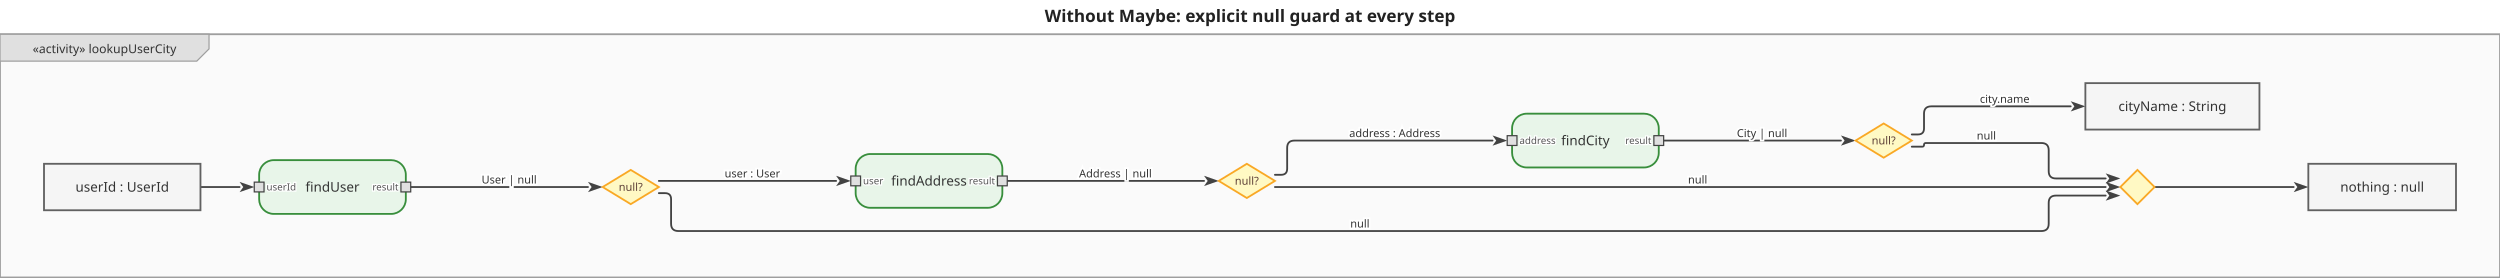
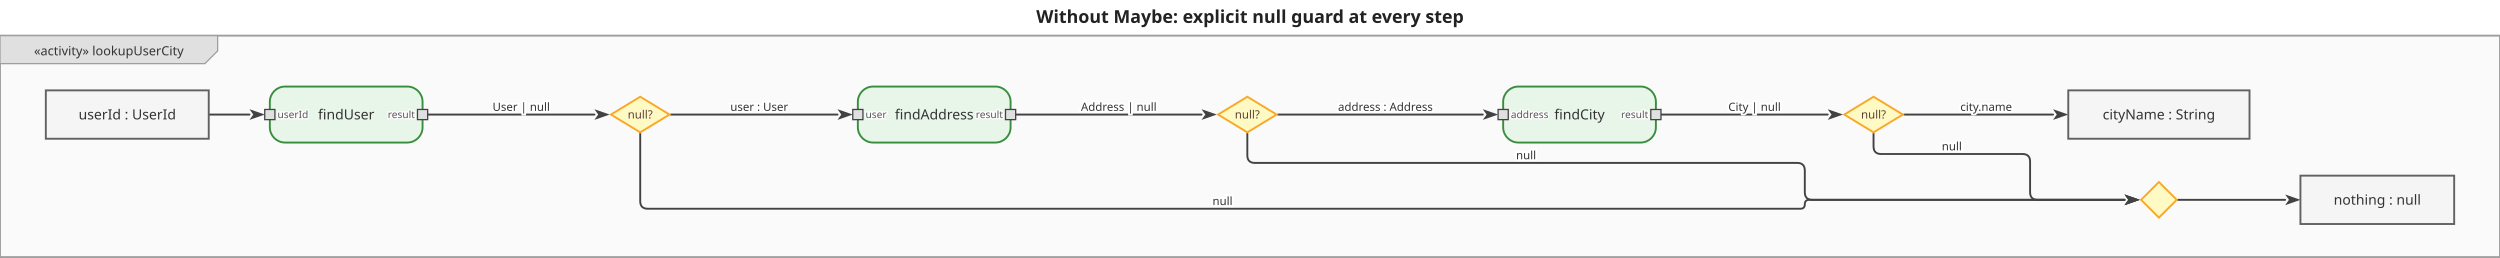
- <svg xmlns="http://www.w3.org/2000/svg" viewBox="0 0 2045.2 227" width="2045.2" height="227">
+ <svg xmlns="http://www.w3.org/2000/svg" viewBox="0 0 1964.2 202" width="1964.2" height="202">
  <defs>
    <marker id="arrowFilled" viewBox="0 0 10 10" refX="0" refY="5" markerWidth="8" markerHeight="8" orient="auto-start-reverse">
      <path d="M0,1.5 L10,5 L0,8.5 L2.5,5 Z" fill="#424242" />
    </marker>
    <marker id="arrowOpen" viewBox="0 0 10 10" refX="0" refY="5" markerWidth="8" markerHeight="8" orient="auto-start-reverse">
      <path d="M0,1.5 L10,5 L0,8.5" fill="none" stroke="#424242" stroke-width="1.25" />
    </marker>
    <marker id="arrowHof" viewBox="0 0 10 10" refX="0" refY="5" markerWidth="8" markerHeight="8" orient="auto-start-reverse">
      <path d="M0,1.5 L10,5 L0,8.5 L2.5,5 Z" fill="#00796b" />
    </marker>
  </defs>
-   <rect width="2045.2" height="227" fill="white" />
-   <text x="1022.6" y="18" text-anchor="middle" font-size="14" font-weight="bold" font-family="sans-serif" fill="#222">Without Maybe: explicit null guard at every step</text>
+   <rect width="1964.2" height="202" fill="white" />
+   <text x="982.1" y="18" text-anchor="middle" font-size="14" font-weight="bold" font-family="sans-serif" fill="#222">Without Maybe: explicit null guard at every step</text>
  <g transform="translate(0,28)">
-     <rect x="0" y="0" width="2045.2" height="199" fill="#fafafa" stroke="#9e9e9e" stroke-width="1.5" />
+     <rect x="0" y="0" width="1964.2" height="174" fill="#fafafa" stroke="#9e9e9e" stroke-width="1.5" />
    <g class="diagram-frame-tab tab-activity">
      <path d="M0,0 L171,0 L171,12 L161,22 L0,22 Z" fill="#e0e0e0" stroke="#9e9e9e" stroke-width="1" />
      <text x="85.5" y="12" text-anchor="middle" font-size="10" font-family="sans-serif" dominant-baseline="middle" fill="#333">«activity» lookupUserCity</text>
    </g>
    <g class="edge">
-       <path d="M164.0,125.0 L196.0,125.0" fill="none" stroke="#424242" stroke-width="1.5" stroke-linejoin="round" stroke-linecap="round" marker-end="url(#arrowFilled)" />
+       <path d="M164.0,62.0 L196.0,62.0" fill="none" stroke="#424242" stroke-width="1.5" stroke-linejoin="round" stroke-linecap="round" marker-end="url(#arrowFilled)" />
    </g>
    <g class="edge">
-       <path d="M336.0,125.0 L481.0,125.0" fill="none" stroke="#424242" stroke-width="1.5" stroke-linejoin="round" stroke-linecap="round" marker-end="url(#arrowFilled)" />
-       <text x="416.5" y="119" text-anchor="middle" dominant-baseline="middle" font-size="9" font-family="sans-serif" fill="#333" stroke="white" stroke-width="3" paint-order="stroke fill">User | null</text>
+       <path d="M336.0,62.0 L467.0,62.0" fill="none" stroke="#424242" stroke-width="1.5" stroke-linejoin="round" stroke-linecap="round" marker-end="url(#arrowFilled)" />
+       <text x="409.5" y="56" text-anchor="middle" dominant-baseline="middle" font-size="9" font-family="sans-serif" fill="#333" stroke="white" stroke-width="3" paint-order="stroke fill">User | null</text>
    </g>
    <g class="edge">
-       <path d="M539.0,130.0 L544.0,130.0 Q549.0,130.0 549.0,135.0 L549.0,155.0 Q549.0,161.0 555.0,161.0 L1670.0,161.0 Q1676.0,161.0 1676.0,155.0 L1676.0,138.0 Q1676.0,132.0 1682.0,132.0 L1722.6,132.0" fill="none" stroke="#424242" stroke-width="1.5" stroke-linejoin="round" stroke-linecap="round" marker-end="url(#arrowFilled)" />
-       <text x="1112.5" y="155" text-anchor="middle" dominant-baseline="middle" font-size="9" font-family="sans-serif" fill="#333" stroke="white" stroke-width="3" paint-order="stroke fill">null</text>
+       <path d="M503.0,77.0 L503.0,130.0 Q503.0,136.0 509.0,136.0 L1414.5,136.0 Q1418.0,136.0 1418.0,132.5 L1418.0,132.5 Q1418.0,129.0 1421.5,129.0 L1669.2,129.0" fill="none" stroke="#424242" stroke-width="1.5" stroke-linejoin="round" stroke-linecap="round" marker-end="url(#arrowFilled)" />
+       <text x="960.5" y="130" text-anchor="middle" dominant-baseline="middle" font-size="9" font-family="sans-serif" fill="#333" stroke="white" stroke-width="3" paint-order="stroke fill">null</text>
    </g>
    <g class="edge">
-       <path d="M539.0,120.0 L684.0,120.0" fill="none" stroke="#424242" stroke-width="1.5" stroke-linejoin="round" stroke-linecap="round" marker-end="url(#arrowFilled)" />
-       <text x="615.5" y="114" text-anchor="middle" dominant-baseline="middle" font-size="9" font-family="sans-serif" fill="#333" stroke="white" stroke-width="3" paint-order="stroke fill">user : User</text>
+       <path d="M527.0,62.0 L658.0,62.0" fill="none" stroke="#424242" stroke-width="1.5" stroke-linejoin="round" stroke-linecap="round" marker-end="url(#arrowFilled)" />
+       <text x="596.5" y="56" text-anchor="middle" dominant-baseline="middle" font-size="9" font-family="sans-serif" fill="#333" stroke="white" stroke-width="3" paint-order="stroke fill">user : User</text>
    </g>
    <g class="edge">
-       <path d="M824.0,120.0 L985.0,120.0" fill="none" stroke="#424242" stroke-width="1.5" stroke-linejoin="round" stroke-linecap="round" marker-end="url(#arrowFilled)" />
-       <text x="912.5" y="114" text-anchor="middle" dominant-baseline="middle" font-size="9" font-family="sans-serif" fill="#333" stroke="white" stroke-width="3" paint-order="stroke fill">Address | null</text>
+       <path d="M798.0,62.0 L944.0,62.0" fill="none" stroke="#424242" stroke-width="1.5" stroke-linejoin="round" stroke-linecap="round" marker-end="url(#arrowFilled)" />
+       <text x="879" y="56" text-anchor="middle" dominant-baseline="middle" font-size="9" font-family="sans-serif" fill="#333" stroke="white" stroke-width="3" paint-order="stroke fill">Address | null</text>
    </g>
    <g class="edge">
-       <path d="M1043.0,125.0 L1722.6,125.0" fill="none" stroke="#424242" stroke-width="1.5" stroke-linejoin="round" stroke-linecap="round" marker-end="url(#arrowFilled)" />
-       <text x="1388.8" y="119" text-anchor="middle" dominant-baseline="middle" font-size="9" font-family="sans-serif" fill="#333" stroke="white" stroke-width="3" paint-order="stroke fill">null</text>
+       <path d="M980.0,77.0 L980.0,94.0 Q980.0,100.0 986.0,100.0 L1412.0,100.0 Q1418.0,100.0 1418.0,106.0 L1418.0,123.0 Q1418.0,129.0 1424.0,129.0 L1669.2,129.0" fill="none" stroke="#424242" stroke-width="1.5" stroke-linejoin="round" stroke-linecap="round" marker-end="url(#arrowFilled)" />
+       <text x="1199" y="94" text-anchor="middle" dominant-baseline="middle" font-size="9" font-family="sans-serif" fill="#333" stroke="white" stroke-width="3" paint-order="stroke fill">null</text>
    </g>
    <g class="edge">
-       <path d="M1043.0,115.0 L1048.0,115.0 Q1053.0,115.0 1053.0,110.0 L1053.0,93.0 Q1053.0,87.0 1059.0,87.0 L1221.0,87.0" fill="none" stroke="#424242" stroke-width="1.5" stroke-linejoin="round" stroke-linecap="round" marker-end="url(#arrowFilled)" />
-       <text x="1141" y="81" text-anchor="middle" dominant-baseline="middle" font-size="9" font-family="sans-serif" fill="#333" stroke="white" stroke-width="3" paint-order="stroke fill">address : Address</text>
+       <path d="M1004.0,62.0 L1165.0,62.0" fill="none" stroke="#424242" stroke-width="1.5" stroke-linejoin="round" stroke-linecap="round" marker-end="url(#arrowFilled)" />
+       <text x="1088.5" y="56" text-anchor="middle" dominant-baseline="middle" font-size="9" font-family="sans-serif" fill="#333" stroke="white" stroke-width="3" paint-order="stroke fill">address : Address</text>
    </g>
    <g class="edge">
-       <path d="M1361.0,87.0 L1506.0,87.0" fill="none" stroke="#424242" stroke-width="1.5" stroke-linejoin="round" stroke-linecap="round" marker-end="url(#arrowFilled)" />
-       <text x="1441.5" y="81" text-anchor="middle" dominant-baseline="middle" font-size="9" font-family="sans-serif" fill="#333" stroke="white" stroke-width="3" paint-order="stroke fill">City | null</text>
+       <path d="M1305.0,62.0 L1436.0,62.0" fill="none" stroke="#424242" stroke-width="1.5" stroke-linejoin="round" stroke-linecap="round" marker-end="url(#arrowFilled)" />
+       <text x="1378.5" y="56" text-anchor="middle" dominant-baseline="middle" font-size="9" font-family="sans-serif" fill="#333" stroke="white" stroke-width="3" paint-order="stroke fill">City | null</text>
    </g>
    <g class="edge">
-       <path d="M1564.0,92.0 L1572.5,92.0 Q1574.0,92.0 1574.0,90.5 L1574.0,90.5 Q1574.0,89.0 1575.5,89.0 L1670.0,89.0 Q1676.0,89.0 1676.0,95.0 L1676.0,112.0 Q1676.0,118.0 1682.0,118.0 L1722.6,118.0" fill="none" stroke="#424242" stroke-width="1.5" stroke-linejoin="round" stroke-linecap="round" marker-end="url(#arrowFilled)" />
-       <text x="1625" y="83" text-anchor="middle" dominant-baseline="middle" font-size="9" font-family="sans-serif" fill="#333" stroke="white" stroke-width="3" paint-order="stroke fill">null</text>
+       <path d="M1472.0,77.0 L1472.0,87.0 Q1472.0,93.0 1478.0,93.0 L1589.0,93.0 Q1595.0,93.0 1595.0,99.0 L1595.0,123.0 Q1595.0,129.0 1601.0,129.0 L1669.2,129.0" fill="none" stroke="#424242" stroke-width="1.5" stroke-linejoin="round" stroke-linecap="round" marker-end="url(#arrowFilled)" />
+       <text x="1533.5" y="87" text-anchor="middle" dominant-baseline="middle" font-size="9" font-family="sans-serif" fill="#333" stroke="white" stroke-width="3" paint-order="stroke fill">null</text>
    </g>
    <g class="edge">
-       <path d="M1564.0,82.0 L1569.0,82.0 Q1574.0,82.0 1574.0,77.0 L1574.0,65.0 Q1574.0,59.0 1580.0,59.0 L1694.0,59.0" fill="none" stroke="#424242" stroke-width="1.5" stroke-linejoin="round" stroke-linecap="round" marker-end="url(#arrowFilled)" />
-       <text x="1640" y="53" text-anchor="middle" dominant-baseline="middle" font-size="9" font-family="sans-serif" fill="#333" stroke="white" stroke-width="3" paint-order="stroke fill">city.name</text>
+       <path d="M1496.0,62.0 L1613.0,62.0" fill="none" stroke="#424242" stroke-width="1.5" stroke-linejoin="round" stroke-linecap="round" marker-end="url(#arrowFilled)" />
+       <text x="1560.5" y="56" text-anchor="middle" dominant-baseline="middle" font-size="9" font-family="sans-serif" fill="#333" stroke="white" stroke-width="3" paint-order="stroke fill">city.name</text>
    </g>
    <g class="edge">
-       <path d="M1762.6,125.0 L1876.4,125.0" fill="none" stroke="#424242" stroke-width="1.5" stroke-linejoin="round" stroke-linecap="round" marker-end="url(#arrowFilled)" />
+       <path d="M1711.2,129.0 L1795.4,129.0" fill="none" stroke="#424242" stroke-width="1.5" stroke-linejoin="round" stroke-linecap="round" marker-end="url(#arrowFilled)" />
    </g>
    <g class="action-node">
-       <rect x="212" y="103" width="120" height="44" rx="12" fill="#e8f5e9" stroke="#388e3c" stroke-width="1.5" />
-       <text class="action-label" x="272" y="125" text-anchor="middle" font-size="11" font-family="sans-serif" dominant-baseline="middle" fill="#333">findUser</text>
+       <rect x="212" y="40" width="120" height="44" rx="12" fill="#e8f5e9" stroke="#388e3c" stroke-width="1.5" />
+       <text class="action-label" x="272" y="62" text-anchor="middle" font-size="11" font-family="sans-serif" dominant-baseline="middle" fill="#333">findUser</text>
      <g class="pin pin-in">
-         <rect x="208" y="121" width="8" height="8" fill="#e0e0e0" stroke="#424242" stroke-width="1" />
-         <text x="218" y="125" text-anchor="start" font-size="8" font-family="sans-serif" dominant-baseline="middle" fill="#555" stroke="white" stroke-width="2" paint-order="stroke fill">userId</text>
+         <rect x="208" y="58" width="8" height="8" fill="#e0e0e0" stroke="#424242" stroke-width="1" />
+         <text x="218" y="62" text-anchor="start" font-size="8" font-family="sans-serif" dominant-baseline="middle" fill="#555" stroke="white" stroke-width="2" paint-order="stroke fill">userId</text>
      </g>
      <g class="pin pin-out">
-         <rect x="328" y="121" width="8" height="8" fill="#e0e0e0" stroke="#424242" stroke-width="1" />
-         <text x="326" y="125" text-anchor="end" font-size="8" font-family="sans-serif" dominant-baseline="middle" fill="#555" stroke="white" stroke-width="2" paint-order="stroke fill">result</text>
+         <rect x="328" y="58" width="8" height="8" fill="#e0e0e0" stroke="#424242" stroke-width="1" />
+         <text x="326" y="62" text-anchor="end" font-size="8" font-family="sans-serif" dominant-baseline="middle" fill="#555" stroke="white" stroke-width="2" paint-order="stroke fill">result</text>
      </g>
    </g>
    <g class="action-node">
-       <rect x="700" y="98" width="120" height="44" rx="12" fill="#e8f5e9" stroke="#388e3c" stroke-width="1.5" />
-       <text class="action-label" x="760" y="120" text-anchor="middle" font-size="11" font-family="sans-serif" dominant-baseline="middle" fill="#333">findAddress</text>
+       <rect x="674" y="40" width="120" height="44" rx="12" fill="#e8f5e9" stroke="#388e3c" stroke-width="1.5" />
+       <text class="action-label" x="734" y="62" text-anchor="middle" font-size="11" font-family="sans-serif" dominant-baseline="middle" fill="#333">findAddress</text>
      <g class="pin pin-in">
-         <rect x="696" y="116" width="8" height="8" fill="#e0e0e0" stroke="#424242" stroke-width="1" />
-         <text x="706" y="120" text-anchor="start" font-size="8" font-family="sans-serif" dominant-baseline="middle" fill="#555" stroke="white" stroke-width="2" paint-order="stroke fill">user</text>
+         <rect x="670" y="58" width="8" height="8" fill="#e0e0e0" stroke="#424242" stroke-width="1" />
+         <text x="680" y="62" text-anchor="start" font-size="8" font-family="sans-serif" dominant-baseline="middle" fill="#555" stroke="white" stroke-width="2" paint-order="stroke fill">user</text>
      </g>
      <g class="pin pin-out">
-         <rect x="816" y="116" width="8" height="8" fill="#e0e0e0" stroke="#424242" stroke-width="1" />
-         <text x="814" y="120" text-anchor="end" font-size="8" font-family="sans-serif" dominant-baseline="middle" fill="#555" stroke="white" stroke-width="2" paint-order="stroke fill">result</text>
+         <rect x="790" y="58" width="8" height="8" fill="#e0e0e0" stroke="#424242" stroke-width="1" />
+         <text x="788" y="62" text-anchor="end" font-size="8" font-family="sans-serif" dominant-baseline="middle" fill="#555" stroke="white" stroke-width="2" paint-order="stroke fill">result</text>
      </g>
    </g>
    <g class="action-node">
-       <rect x="1237" y="65" width="120" height="44" rx="12" fill="#e8f5e9" stroke="#388e3c" stroke-width="1.5" />
-       <text class="action-label" x="1297" y="87" text-anchor="middle" font-size="11" font-family="sans-serif" dominant-baseline="middle" fill="#333">findCity</text>
+       <rect x="1181" y="40" width="120" height="44" rx="12" fill="#e8f5e9" stroke="#388e3c" stroke-width="1.5" />
+       <text class="action-label" x="1241" y="62" text-anchor="middle" font-size="11" font-family="sans-serif" dominant-baseline="middle" fill="#333">findCity</text>
      <g class="pin pin-in">
-         <rect x="1233" y="83" width="8" height="8" fill="#e0e0e0" stroke="#424242" stroke-width="1" />
-         <text x="1243" y="87" text-anchor="start" font-size="8" font-family="sans-serif" dominant-baseline="middle" fill="#555" stroke="white" stroke-width="2" paint-order="stroke fill">address</text>
+         <rect x="1177" y="58" width="8" height="8" fill="#e0e0e0" stroke="#424242" stroke-width="1" />
+         <text x="1187" y="62" text-anchor="start" font-size="8" font-family="sans-serif" dominant-baseline="middle" fill="#555" stroke="white" stroke-width="2" paint-order="stroke fill">address</text>
      </g>
      <g class="pin pin-out">
-         <rect x="1353" y="83" width="8" height="8" fill="#e0e0e0" stroke="#424242" stroke-width="1" />
-         <text x="1351" y="87" text-anchor="end" font-size="8" font-family="sans-serif" dominant-baseline="middle" fill="#555" stroke="white" stroke-width="2" paint-order="stroke fill">result</text>
+         <rect x="1297" y="58" width="8" height="8" fill="#e0e0e0" stroke="#424242" stroke-width="1" />
+         <text x="1295" y="62" text-anchor="end" font-size="8" font-family="sans-serif" dominant-baseline="middle" fill="#555" stroke="white" stroke-width="2" paint-order="stroke fill">result</text>
      </g>
    </g>
    <g class="object-node">
-       <rect x="36" y="106" width="128" height="38" fill="#f5f5f5" stroke="#616161" stroke-width="1.5" />
-       <text x="100" y="125" text-anchor="middle" font-size="11" font-family="sans-serif" dominant-baseline="middle" fill="#333">userId : UserId</text>
+       <rect x="36" y="43" width="128" height="38" fill="#f5f5f5" stroke="#616161" stroke-width="1.5" />
+       <text x="100" y="62" text-anchor="middle" font-size="11" font-family="sans-serif" dominant-baseline="middle" fill="#333">userId : UserId</text>
    </g>
    <g class="object-node">
-       <rect x="1888.4" y="106" width="120.8" height="38" fill="#f5f5f5" stroke="#616161" stroke-width="1.5" />
-       <text x="1948.8" y="125" text-anchor="middle" font-size="11" font-family="sans-serif" dominant-baseline="middle" fill="#333">nothing : null</text>
+       <rect x="1807.4" y="110" width="120.8" height="38" fill="#f5f5f5" stroke="#616161" stroke-width="1.5" />
+       <text x="1867.8" y="129" text-anchor="middle" font-size="11" font-family="sans-serif" dominant-baseline="middle" fill="#333">nothing : null</text>
    </g>
    <g class="object-node">
-       <rect x="1706" y="40" width="142.4" height="38" fill="#f5f5f5" stroke="#616161" stroke-width="1.5" />
-       <text x="1777.2" y="59" text-anchor="middle" font-size="11" font-family="sans-serif" dominant-baseline="middle" fill="#333">cityName : String</text>
+       <rect x="1625" y="43" width="142.4" height="38" fill="#f5f5f5" stroke="#616161" stroke-width="1.5" />
+       <text x="1696.2" y="62" text-anchor="middle" font-size="11" font-family="sans-serif" dominant-baseline="middle" fill="#333">cityName : String</text>
    </g>
    <g class="decision-node">
-       <polygon points="516,111 539,125 516,139 493,125" fill="#fff9c4" stroke="#f9a825" stroke-width="1.5" />
-       <text x="516" y="125" text-anchor="middle" font-size="9" font-family="sans-serif" dominant-baseline="middle" fill="#5d4037">null?</text>
+       <polygon points="503,48 526,62 503,76 480,62" fill="#fff9c4" stroke="#f9a825" stroke-width="1.5" />
+       <text x="503" y="62" text-anchor="middle" font-size="9" font-family="sans-serif" dominant-baseline="middle" fill="#5d4037">null?</text>
    </g>
    <g class="decision-node">
-       <polygon points="1020,106 1043,120 1020,134 997,120" fill="#fff9c4" stroke="#f9a825" stroke-width="1.5" />
-       <text x="1020" y="120" text-anchor="middle" font-size="9" font-family="sans-serif" dominant-baseline="middle" fill="#5d4037">null?</text>
+       <polygon points="980,48 1003,62 980,76 957,62" fill="#fff9c4" stroke="#f9a825" stroke-width="1.5" />
+       <text x="980" y="62" text-anchor="middle" font-size="9" font-family="sans-serif" dominant-baseline="middle" fill="#5d4037">null?</text>
    </g>
    <g class="decision-node">
-       <polygon points="1541,73 1564,87 1541,101 1518,87" fill="#fff9c4" stroke="#f9a825" stroke-width="1.5" />
-       <text x="1541" y="87" text-anchor="middle" font-size="9" font-family="sans-serif" dominant-baseline="middle" fill="#5d4037">null?</text>
+       <polygon points="1472,48 1495,62 1472,76 1449,62" fill="#fff9c4" stroke="#f9a825" stroke-width="1.5" />
+       <text x="1472" y="62" text-anchor="middle" font-size="9" font-family="sans-serif" dominant-baseline="middle" fill="#5d4037">null?</text>
    </g>
    <g class="merge-node">
-       <polygon points="1748.6,111 1762.6,125 1748.6,139 1734.6,125" fill="#fff9c4" stroke="#f9a825" stroke-width="1.5" />
+       <polygon points="1696.2,115 1710.2,129 1696.2,143 1682.2,129" fill="#fff9c4" stroke="#f9a825" stroke-width="1.5" />
    </g>
  </g>
</svg>
